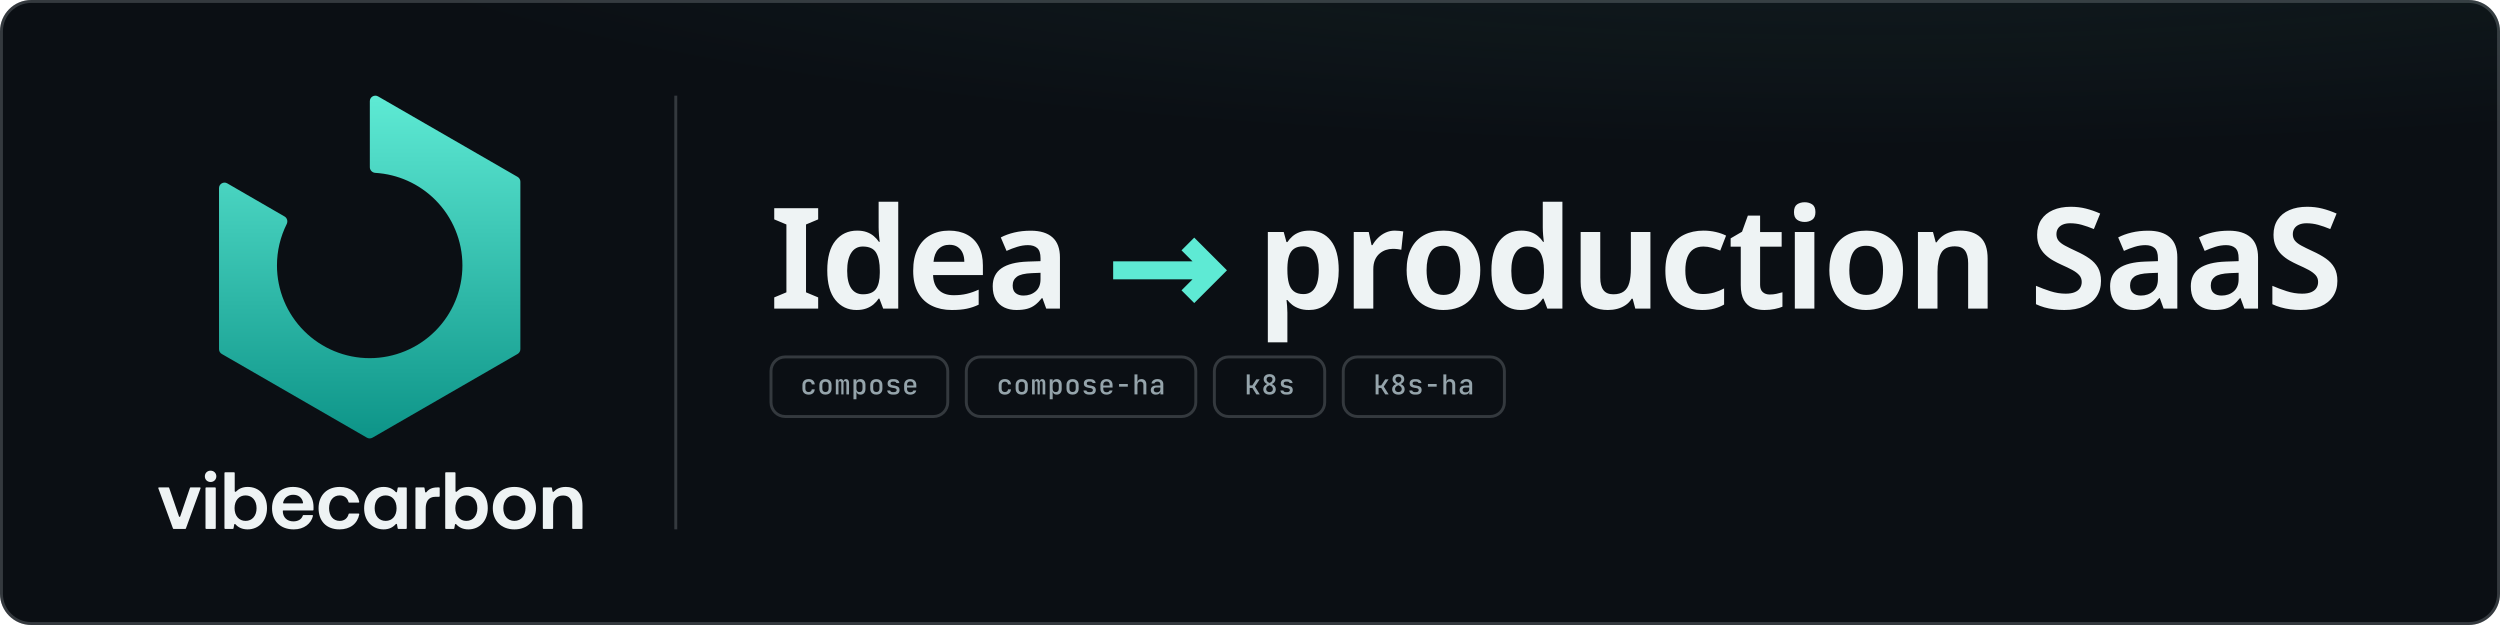
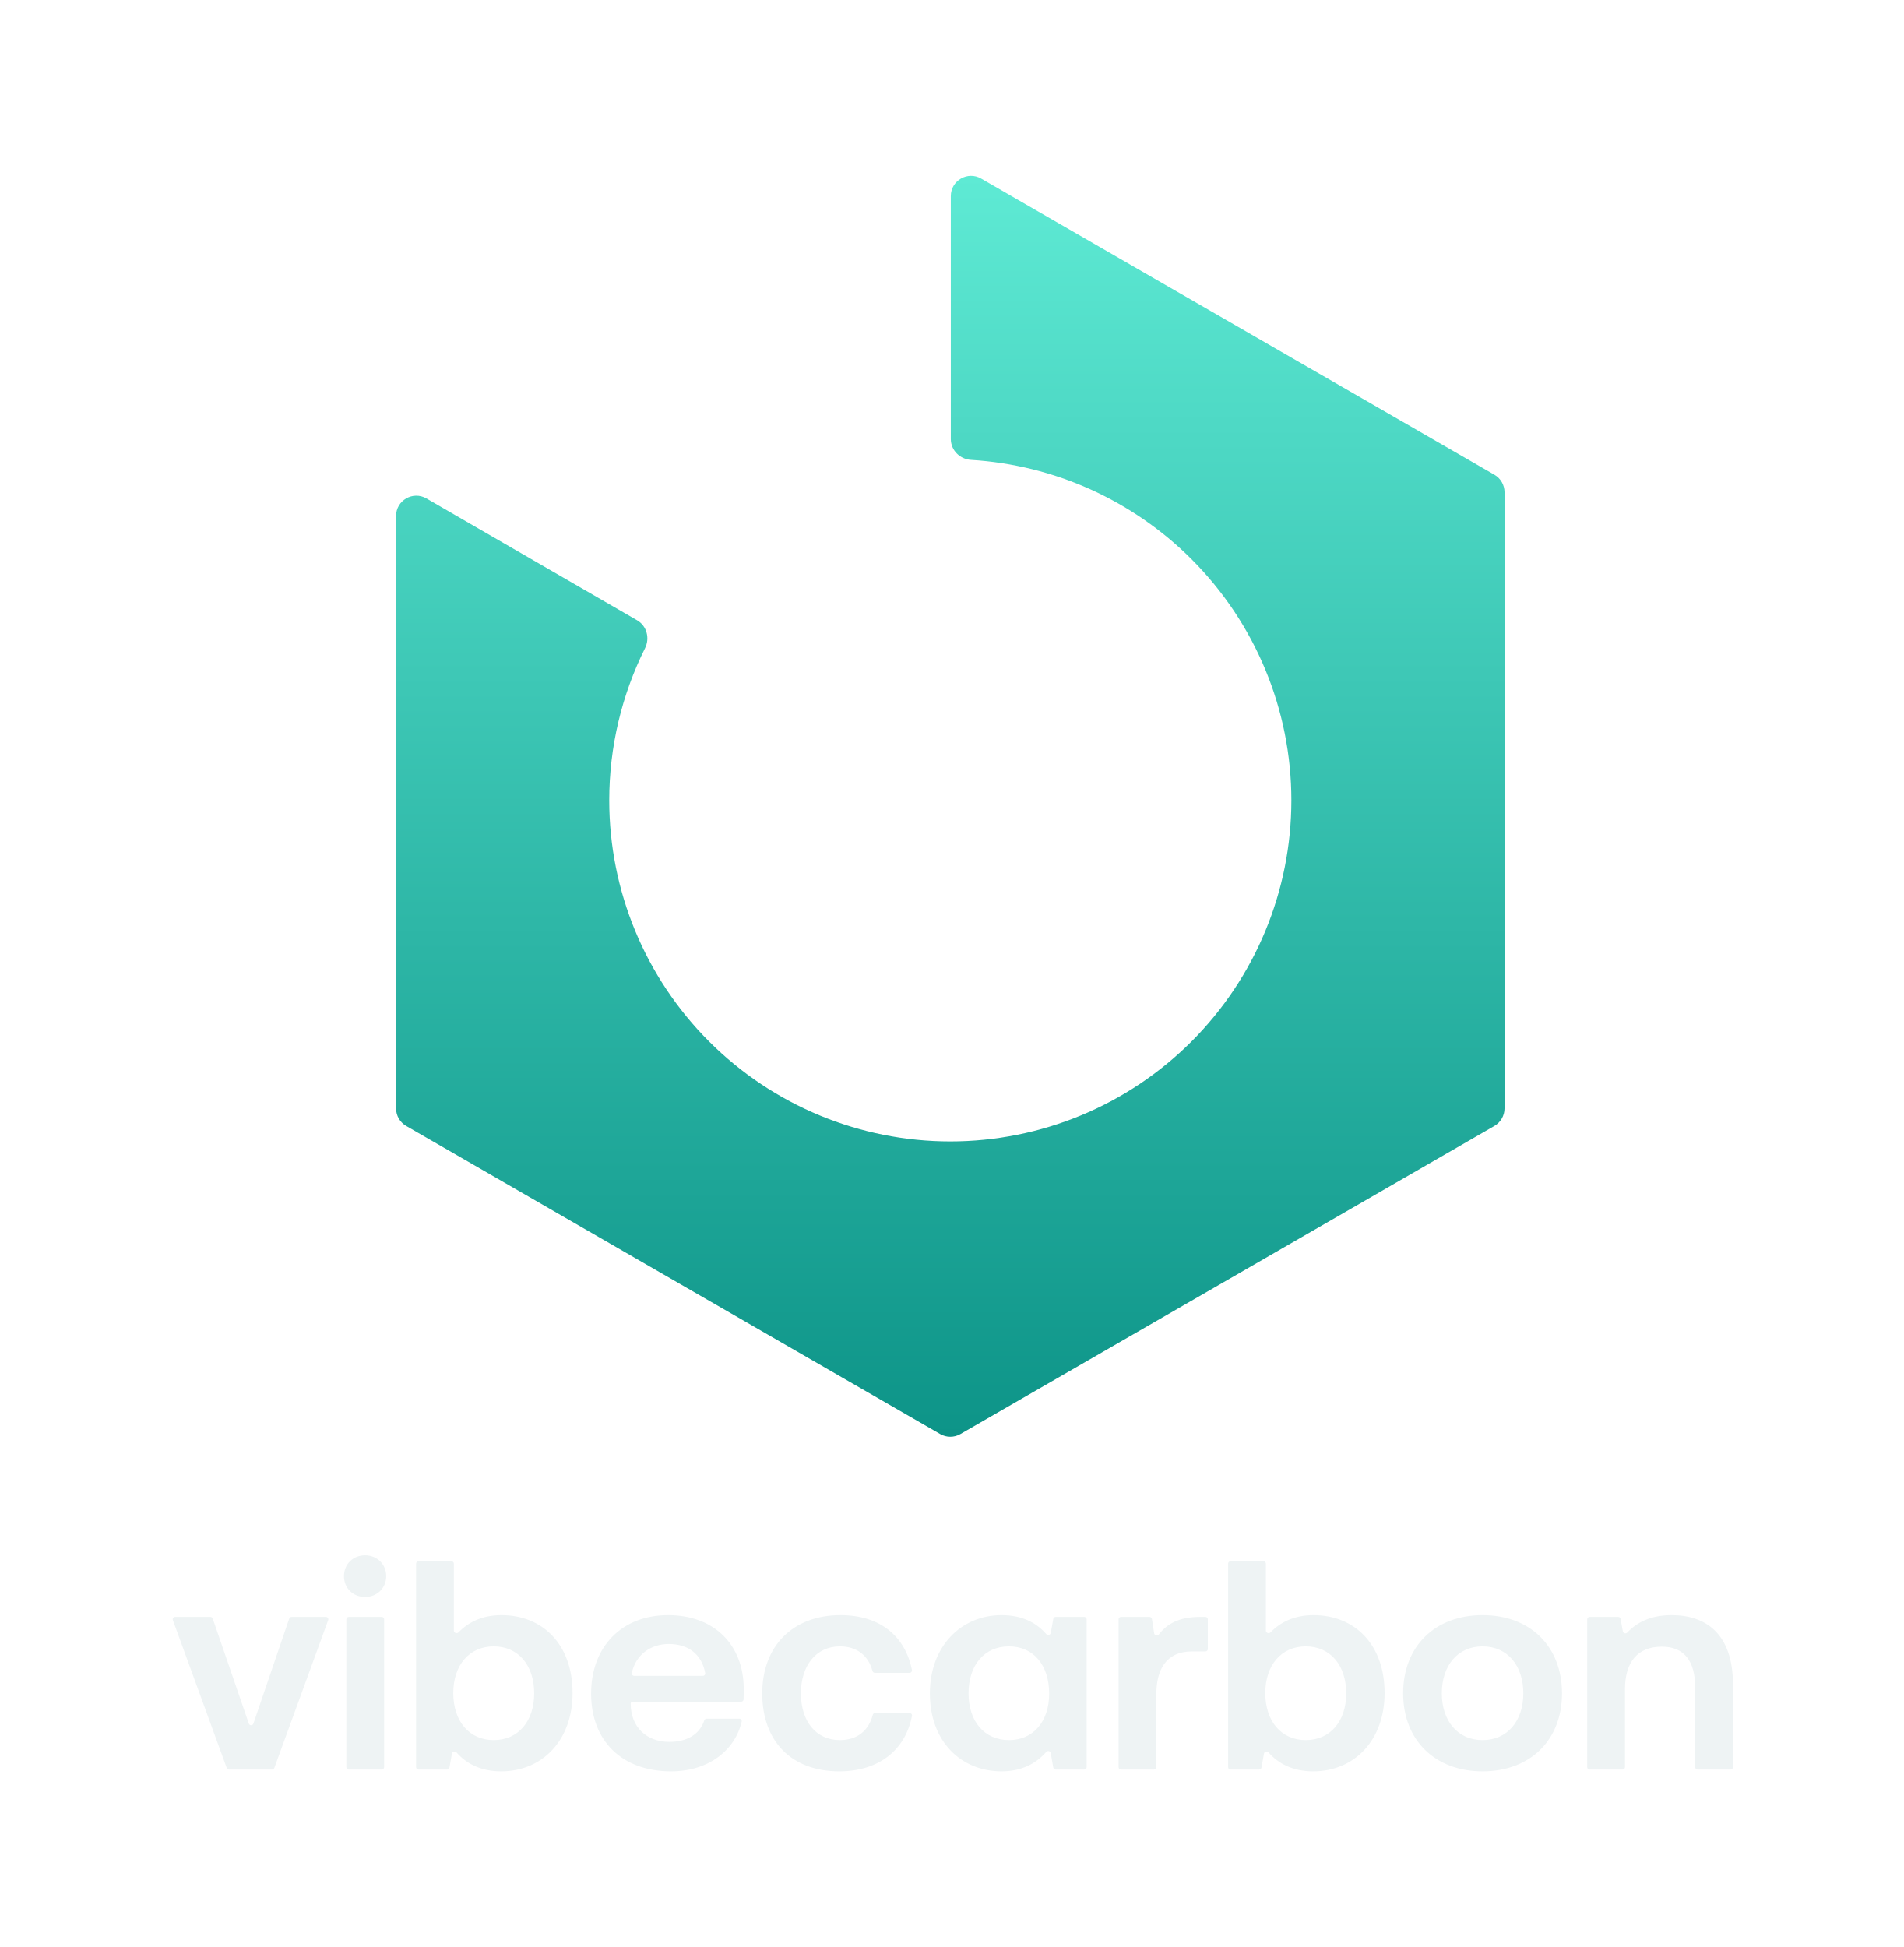
- <svg xmlns="http://www.w3.org/2000/svg" width="1280" height="320" viewBox="0 0 1280 320" fill="none" role="img" aria-label="Vibecarbon - Idea to production SaaS. Deployment modes: compose, compose-ha, k8s, k8s-ha.">
+ <svg xmlns="http://www.w3.org/2000/svg" width="265" height="271" viewBox="0 0 265 271" fill="none" role="img" aria-label="Vibecarbon">
  <defs>
    <linearGradient id="vc-mark-dark" gradientUnits="userSpaceOnUse" x1="0" y1="7.411" x2="0" y2="1004.59">
      <stop stop-color="#5EEAD4" />
      <stop offset="1" stop-color="#0D9488" />
    </linearGradient>
-     <radialGradient id="vc-wash-dark" gradientUnits="userSpaceOnUse" cx="0" cy="0" r="1" gradientTransform="translate(960 -64) scale(1536 256)">
-       <stop offset="0" stop-color="#5EEAD4" stop-opacity="0.08" />
-       <stop offset="0.55" stop-color="#5EEAD4" stop-opacity="0" />
-     </radialGradient>
-     <clipPath id="vc-panel-dark">
-       <rect width="1280" height="320" rx="16" />
-     </clipPath>
  </defs>
-   <g clip-path="url(#vc-panel-dark)">
-     <rect width="1280" height="320" fill="#0B0F14" />
-     <rect width="1280" height="320" fill="url(#vc-wash-dark)" />
-   </g>
-   <rect x="0.75" y="0.75" width="1278.5" height="318.5" rx="15.25" stroke="#D7E3E6" stroke-opacity="0.2" stroke-width="1.5" fill="none" />
-   <g transform="translate(112.133 47.672) scale(0.176)">
+   <g transform="translate(55.133 23.172) scale(0.176)">
    <path d="M868.683 243.771C873.636 246.628 876.688 251.912 876.688 257.63V744.929C876.688 750.647 873.636 755.93 868.683 758.788L446.339 1002.45C441.391 1005.3 435.296 1005.3 430.348 1002.45L8.004 758.788C3.052 755.93 0 750.647 0 744.929V276.378C0 264.056 13.343 256.359 24.01 262.527L190.647 358.89C198.282 363.305 200.858 373.047 196.924 380.94C178.464 417.976 168.594 459.119 168.594 501.279C168.594 572.821 197.014 641.434 247.602 692.021C298.189 742.609 366.802 771.029 438.344 771.029C509.886 771.029 578.498 742.609 629.086 692.021C679.674 641.434 708.094 572.821 708.094 501.279C708.094 429.737 679.674 361.125 629.086 310.537C582.371 263.822 520.287 236.012 454.718 232.027C445.907 231.491 438.75 224.381 438.75 215.554V23.435C438.75 11.12 452.079 3.422 462.746 9.576L868.683 243.771Z" fill="url(#vc-mark-dark)" />
  </g>
-   <g transform="translate(31.465 238.924) scale(0.042)" fill="#EEF3F4">
+   <g transform="translate(-25.535 214.424) scale(0.042)" fill="#EEF3F4">
    <path d="M1366.98 758.92C1363.62 758.92 1360.62 756.818 1359.46 753.66L1180.91 263.842C1179.01 258.623 1182.88 253.102 1188.43 253.102H1305.39C1308.8 253.102 1311.84 255.271 1312.95 258.501L1432.67 606.681C1435.15 613.888 1445.34 613.876 1447.8 606.663L1566.59 258.519C1567.7 255.279 1570.74 253.102 1574.16 253.102H1688.15C1693.7 253.102 1697.57 258.623 1695.66 263.842L1517.12 753.66C1515.96 756.818 1512.96 758.92 1509.6 758.92H1366.98Z" />
    <path d="M1763.91 758.92C1759.49 758.92 1755.91 755.338 1755.91 750.92V261.102C1755.91 256.684 1759.49 253.102 1763.91 253.102H1873.13C1877.55 253.102 1881.13 256.684 1881.13 261.102V750.92C1881.13 755.338 1877.55 758.92 1873.13 758.92H1763.91ZM1818.03 187.04C1777.6 187.04 1748.02 157.46 1748.02 118.02C1748.02 78.58 1777.6 49 1818.03 49C1857.47 49 1888.04 78.58 1888.04 118.02C1888.04 157.46 1857.47 187.04 1818.03 187.04Z" />
    <path d="M2269 764.836C2201.91 764.836 2153.3 739.429 2121.13 702.222C2116.46 696.826 2107.13 698.971 2105.88 705.993L2097.63 752.323C2096.95 756.14 2093.63 758.92 2089.75 758.92H1995.01C1990.59 758.92 1987.01 755.338 1987.01 750.92V76.72C1987.01 72.302 1990.59 68.72 1995.01 68.72H2104.23C2108.65 68.72 2112.23 72.302 2112.23 76.72V298.558C2112.23 306.201 2122.28 309.773 2127.6 304.285C2159.95 270.932 2205.97 247.186 2269.99 247.186C2406.06 247.186 2505.64 343.814 2505.64 505.518C2505.64 661.306 2406.06 764.836 2269 764.836ZM2244.35 661.306C2325.2 661.306 2378.45 599.188 2378.45 506.504C2378.45 412.834 2325.2 350.716 2244.35 350.716C2163.5 350.716 2110.26 412.834 2110.26 505.518C2110.26 599.188 2163.5 661.306 2244.35 661.306Z" />
    <path d="M2832.33 764.836C2667.67 764.836 2567.1 662.292 2567.1 507.49C2567.1 350.716 2669.64 247.186 2822.47 247.186C2971.36 247.186 3072.92 341.842 3072.92 492.7C3072.92 503.334 3072.92 514.647 3072.35 526.639C3072.16 530.846 3068.66 534.112 3064.45 534.112H2704.15C2700.88 534.112 2698.24 536.761 2698.24 540.028C2698.24 617.922 2750.49 667.222 2826.42 667.222C2885.04 667.222 2927.35 641.829 2942.02 596.261C2943.14 592.793 2946.29 590.314 2949.94 590.314H3058.48C3063.44 590.314 3067.22 594.795 3066.14 599.64C3045.5 691.905 2959.22 764.836 2832.33 764.836ZM2701.87 439.185C2700.84 443.964 2704.6 448.33 2709.49 448.33H2937.6C2942.43 448.33 2946.17 444.061 2945.29 439.314C2933.7 376.993 2889.41 342.828 2824.44 342.828C2764.31 342.828 2714.92 378.645 2701.87 439.185Z" />
    <path d="M3389.61 764.836C3230.87 764.836 3134.24 665.25 3134.24 506.504C3134.24 349.73 3235.8 247.186 3393.56 247.186C3524.1 247.186 3607.93 316.338 3630.47 429.168C3631.44 434.016 3627.67 438.47 3622.73 438.47H3507.48C3503.71 438.47 3500.48 435.836 3499.52 432.199C3486.16 381.668 3448.43 350.716 3391.59 350.716C3312.71 350.716 3262.42 414.806 3262.42 506.504C3262.42 598.202 3311.72 661.306 3391.59 661.306C3449.41 661.306 3487.19 629.409 3500.53 577.881C3501.48 574.229 3504.71 571.58 3508.49 571.58H3622.82C3627.73 571.58 3631.49 575.983 3630.56 580.809C3608.73 694.688 3520.22 764.836 3389.61 764.836Z" />
    <path d="M3927.45 764.836C3793.36 764.836 3689.83 666.236 3689.83 506.504C3689.83 350.716 3793.36 247.186 3927.45 247.186C3994.76 247.186 4042.7 271.986 4075.38 309.905C4080.03 315.295 4089.31 313.151 4090.56 306.146L4098.83 259.699C4099.51 255.882 4102.83 253.102 4106.71 253.102H4201.45C4205.87 253.102 4209.45 256.684 4209.45 261.102V750.92C4209.45 755.338 4205.87 758.92 4201.45 758.92H4106.72C4102.84 758.92 4099.51 756.13 4098.84 752.304L4090.41 704.325C4089.2 697.4 4080.13 695.195 4075.49 700.478C4042.28 738.288 3995.02 764.836 3927.45 764.836ZM3952.1 661.306C4032.96 661.306 4085.21 599.188 4085.21 507.49C4085.21 412.834 4032.96 350.716 3952.1 350.716C3870.27 350.716 3818.01 412.834 3818.01 506.504C3818.01 599.188 3870.27 661.306 3952.1 661.306Z" />
    <path d="M4323.28 758.92C4318.86 758.92 4315.28 755.338 4315.28 750.92V261.102C4315.28 256.684 4318.86 253.102 4323.28 253.102H4417.87C4421.81 253.102 4425.17 255.975 4425.78 259.87L4433.21 307.536C4434.35 314.889 4444.31 316.992 4448.87 311.112C4475.34 276.986 4514.34 253.102 4584.45 253.102H4603.08C4607.49 253.102 4611.08 256.684 4611.08 261.102V359.478C4611.08 363.896 4607.49 367.478 4603.08 367.478H4558.82C4471.06 367.478 4440.5 430.582 4440.5 508.476V750.92C4440.5 755.338 4436.92 758.92 4432.5 758.92H4323.28Z" />
    <path d="M4960.28 764.836C4893.19 764.836 4844.58 739.429 4812.41 702.221C4807.74 696.826 4798.41 698.971 4797.16 705.993L4788.91 752.323C4788.23 756.14 4784.91 758.92 4781.03 758.92H4686.29C4681.87 758.92 4678.29 755.338 4678.29 750.92V76.72C4678.29 72.302 4681.87 68.72 4686.29 68.72H4795.51C4799.93 68.72 4803.51 72.302 4803.51 76.72V298.558C4803.51 306.201 4813.56 309.773 4818.88 304.285C4851.22 270.932 4897.25 247.186 4961.27 247.186C5097.34 247.186 5196.92 343.814 5196.92 505.518C5196.92 661.306 5097.34 764.836 4960.28 764.836ZM4935.63 661.306C5016.48 661.306 5069.73 599.188 5069.73 506.504C5069.73 412.834 5016.48 350.716 4935.63 350.716C4854.78 350.716 4801.54 412.834 4801.54 505.518C4801.54 599.188 4854.78 661.306 4935.63 661.306Z" />
    <path d="M5521.64 764.836C5363.88 764.836 5258.38 661.306 5258.38 506.504C5258.38 350.716 5363.88 247.186 5521.64 247.186C5679.4 247.186 5784.9 350.716 5784.9 506.504C5784.9 661.306 5679.4 764.836 5521.64 764.836ZM5521.64 661.306C5604.46 661.306 5656.72 597.216 5656.72 506.504C5656.72 414.806 5604.46 350.716 5521.64 350.716C5438.81 350.716 5386.56 414.806 5386.56 506.504C5386.56 597.216 5438.81 661.306 5521.64 661.306Z" />
    <path d="M5876.42 758.92C5872 758.92 5868.42 755.338 5868.42 750.92V261.102C5868.42 256.684 5872 253.102 5876.42 253.102H5971.19C5975.05 253.102 5978.37 255.867 5979.06 259.671L5986.55 300.893C5987.78 307.645 5996.5 309.909 6001.22 304.93C6032.56 271.903 6077.75 247.186 6148.44 247.186C6258.87 247.186 6351.56 306.346 6351.56 477.91V750.92C6351.56 755.338 6347.98 758.92 6343.56 758.92H6234.34C6229.92 758.92 6226.34 755.338 6226.34 750.92V487.77C6226.34 398.044 6188.87 351.702 6115.9 351.702C6036.04 351.702 5993.64 401.988 5993.64 492.7V750.92C5993.64 755.338 5990.06 758.92 5985.64 758.92H5876.42Z" />
  </g>
-   <path d="M346 48.98V271.02" stroke="#D7E3E6" stroke-opacity="0.2" stroke-width="1.5" />
-   <path fill="#EEF3F4" d="M418.9 158H396.41V152.27L402.64 149.67V114.93L396.41 112.32V106.59H418.9V112.32L412.68 114.93V149.67L418.9 152.27ZM438.55 158.72Q431.88 158.72 427.72 153.59Q423.56 148.46 423.56 138.46Q423.56 128.38 427.77 123.23Q431.99 118.08 438.83 118.08Q441.68 118.08 443.77 118.84Q445.86 119.59 447.4 120.91Q448.95 122.22 450.03 123.84H450.4Q450.22 122.62 450.04 120.37Q449.86 118.13 449.86 116.34V103.28H459.9V158H452.19L450.25 152.89H449.86Q448.81 154.51 447.26 155.82Q445.71 157.14 443.57 157.93Q441.43 158.72 438.55 158.72ZM441.83 150.68Q446.56 150.68 448.5 147.96Q450.43 145.24 450.46 139.68V138.56Q450.46 132.61 448.6 129.42Q446.74 126.22 441.73 126.22Q437.93 126.22 435.84 129.46Q433.75 132.69 433.75 138.63Q433.75 144.58 435.84 147.63Q437.93 150.68 441.83 150.68ZM485.9 118.08Q491.3 118.08 495.18 120.17Q499.06 122.26 501.15 126.24Q503.24 130.21 503.24 135.9V140.85H477.74Q477.88 145.7 480.59 148.42Q483.29 151.15 488.27 151.15Q491.98 151.15 494.95 150.44Q497.92 149.74 501.08 148.3V155.99Q498.17 157.39 495.02 158.05Q491.87 158.72 487.3 158.72Q481.55 158.72 477.09 156.54Q472.62 154.36 470.09 149.88Q467.55 145.4 467.55 138.67Q467.55 131.91 469.85 127.34Q472.16 122.76 476.29 120.42Q480.43 118.08 485.9 118.08ZM486.11 125.33Q482.61 125.33 480.48 127.55Q478.35 129.78 477.96 134.03H493.73Q493.73 131.47 492.88 129.54Q492.03 127.61 490.35 126.47Q488.68 125.33 486.11 125.33ZM527.76 118.12Q535.06 118.12 538.88 121.54Q542.69 124.95 542.69 131.79V158H535.66L533.72 152.63H533.43Q531.78 154.72 530.01 156.09Q528.25 157.46 525.96 158.09Q523.68 158.72 520.4 158.72Q516.94 158.72 514.19 157.41Q511.44 156.09 509.85 153.4Q508.27 150.7 508.27 146.56Q508.27 140.48 512.75 137.36Q517.23 134.25 526.17 133.93L532.75 133.71V132.26Q532.75 128.51 531.06 127.01Q529.36 125.51 526.33 125.51Q523.63 125.51 520.82 126.38Q518.01 127.24 515.35 128.46L512.41 121.57Q515.39 119.99 519.29 119.05Q523.19 118.12 527.76 118.12ZM528.31 139.85Q522.82 140.07 520.66 141.67Q518.49 143.28 518.49 146.2Q518.49 148.84 520.02 150.08Q521.56 151.33 524.01 151.33Q527.73 151.33 530.24 149.18Q532.75 147.03 532.75 142.95V139.67ZM670.45 118.08Q677.33 118.08 681.38 123.21Q685.43 128.34 685.43 138.31Q685.43 144.97 683.49 149.54Q681.54 154.11 678.12 156.42Q674.7 158.72 670.2 158.72Q667.32 158.72 665.19 157.96Q663.06 157.21 661.6 156.05Q660.15 154.9 659.14 153.6H658.7Q658.85 154.9 658.99 156.63Q659.14 158.36 659.14 160.08V175.28H649.13V118.8H657.27L658.67 123.95H659.14Q660.22 122.33 661.73 121Q663.24 119.67 665.39 118.87Q667.53 118.08 670.45 118.08ZM667.3 126.12Q664.34 126.12 662.57 127.35Q660.8 128.57 660 130.99Q659.21 133.41 659.14 137.12V138.28Q659.14 142.24 659.88 144.99Q660.62 147.73 662.44 149.15Q664.27 150.58 667.41 150.58Q670.04 150.58 671.78 149.11Q673.51 147.65 674.36 144.89Q675.21 142.13 675.21 138.2Q675.21 132.26 673.24 129.19Q671.27 126.12 667.3 126.12ZM714.11 118.08Q715.23 118.08 716.47 118.21Q717.71 118.33 718.47 118.51L717.47 127.87Q716.64 127.69 715.56 127.55Q714.48 127.41 713.04 127.41Q711.27 127.41 709.52 128Q707.77 128.6 706.32 129.85Q704.86 131.09 703.99 133.08Q703.13 135.06 703.13 137.91V158H693.12V118.8H700.8L702.23 125.5H702.7Q703.85 123.45 705.58 121.76Q707.31 120.06 709.49 119.07Q711.66 118.08 714.11 118.08ZM757.9 138.31Q757.9 143.21 756.59 147Q755.27 150.8 752.81 153.41Q750.34 156.02 746.83 157.37Q743.33 158.72 738.94 158.72Q734.87 158.72 731.43 157.37Q728 156.02 725.5 153.41Q723 150.8 721.59 147Q720.19 143.21 720.19 138.31Q720.19 131.8 722.48 127.3Q724.76 122.8 729.01 120.44Q733.25 118.08 739.15 118.08Q744.66 118.08 748.87 120.44Q753.08 122.8 755.49 127.3Q757.9 131.8 757.9 138.31ZM730.41 138.31Q730.41 142.28 731.3 145.14Q732.18 148.01 734.12 149.51Q736.05 151 739.08 151Q742.11 151 744.01 149.51Q745.91 148.01 746.79 145.14Q747.68 142.28 747.68 138.31Q747.68 134.31 746.77 131.53Q745.87 128.76 743.97 127.29Q742.08 125.83 739.01 125.83Q734.49 125.83 732.45 129.08Q730.41 132.33 730.41 138.31ZM778.59 158.72Q771.93 158.72 767.77 153.59Q763.61 148.46 763.61 138.46Q763.61 128.38 767.82 123.23Q772.03 118.08 778.88 118.08Q781.72 118.08 783.81 118.84Q785.9 119.59 787.45 120.91Q789 122.22 790.08 123.84H790.44Q790.26 122.62 790.08 120.37Q789.9 118.13 789.9 116.34V103.28H799.95V158H792.23L790.3 152.89H789.9Q788.86 154.51 787.31 155.82Q785.76 157.14 783.62 157.93Q781.47 158.72 778.59 158.72ZM781.88 150.68Q786.61 150.68 788.54 147.96Q790.47 145.24 790.51 139.68V138.56Q790.51 132.61 788.65 129.42Q786.79 126.22 781.77 126.22Q777.98 126.22 775.89 129.46Q773.79 132.69 773.79 138.63Q773.79 144.58 775.89 147.63Q777.98 150.68 781.88 150.68ZM845.01 118.8V158H837.26L835.93 152.96H835.39Q834.17 154.98 832.24 156.25Q830.32 157.53 828.03 158.13Q825.74 158.72 823.26 158.72Q819.01 158.72 815.86 157.23Q812.71 155.73 811 152.57Q809.29 149.4 809.29 144.39V118.8H819.33V142.11Q819.33 146.36 820.94 148.52Q822.55 150.68 826.01 150.68Q829.48 150.68 831.45 149.17Q833.41 147.66 834.21 144.72Q835 141.79 835 137.57V118.8ZM871.42 158.72Q865.84 158.72 861.61 156.6Q857.38 154.47 855.03 150.01Q852.67 145.55 852.67 138.6Q852.67 131.4 855.22 126.88Q857.78 122.37 862.17 120.22Q866.56 118.08 872.17 118.08Q875.48 118.08 878.48 118.78Q881.48 119.48 883.75 120.63L880.77 128.31Q878.68 127.45 876.47 126.84Q874.25 126.23 872.1 126.23Q869.1 126.23 867.04 127.6Q864.99 128.97 863.94 131.69Q862.89 134.42 862.89 138.53Q862.89 142.57 863.96 145.23Q865.02 147.9 867.04 149.22Q869.06 150.54 871.95 150.54Q875.01 150.54 877.71 149.75Q880.4 148.96 882.74 147.67V155.92Q880.55 157.21 877.83 157.97Q875.12 158.72 871.42 158.72ZM906.1 150.79Q907.84 150.79 909.47 150.45Q911.09 150.11 912.61 149.65V157.04Q911.02 157.72 908.6 158.22Q906.17 158.72 903.39 158.72Q899.96 158.72 897.22 157.59Q894.49 156.46 892.88 153.66Q891.27 150.86 891.27 145.89V126.29H886.09V122.04L891.92 118.64L894.91 110.38H901.17V118.82H912.21V126.29H901.17V145.86Q901.17 148.34 902.54 149.57Q903.91 150.79 906.1 150.79ZM928.96 118.8V158H918.95V118.8ZM924.01 103.55Q926.19 103.55 927.85 104.64Q929.5 105.74 929.5 108.61Q929.5 111.38 927.85 112.51Q926.19 113.64 924.01 113.64Q921.71 113.64 920.11 112.51Q918.52 111.38 918.52 108.61Q918.52 105.74 920.11 104.64Q921.71 103.55 924.01 103.55ZM974.33 138.31Q974.33 143.21 973.02 147Q971.7 150.8 969.24 153.41Q966.77 156.02 963.27 157.37Q959.76 158.72 955.37 158.72Q951.3 158.72 947.87 157.37Q944.43 156.02 941.93 153.41Q939.43 150.8 938.03 147Q936.62 143.21 936.62 138.31Q936.62 131.8 938.91 127.3Q941.19 122.8 945.44 120.44Q949.68 118.08 955.58 118.08Q961.09 118.08 965.3 120.44Q969.51 122.8 971.92 127.3Q974.33 131.8 974.33 138.31ZM946.85 138.31Q946.85 142.28 947.73 145.14Q948.62 148.01 950.55 149.51Q952.48 151 955.51 151Q958.54 151 960.44 149.51Q962.34 148.01 963.22 145.14Q964.11 142.28 964.11 138.31Q964.11 134.31 963.2 131.53Q962.3 128.76 960.41 127.29Q958.51 125.83 955.44 125.83Q950.93 125.83 948.89 129.08Q946.85 132.33 946.85 138.31ZM1003.7 118.08Q1010.25 118.08 1013.96 121.48Q1017.67 124.88 1017.67 132.48V158H1007.69V134.77Q1007.69 130.44 1006.06 128.28Q1004.43 126.12 1000.94 126.12Q995.78 126.12 993.89 129.51Q991.99 132.9 991.99 139.27V158H981.98V118.8H989.69L991.1 124.06H991.53Q992.83 122.11 994.66 120.78Q996.5 119.45 998.78 118.77Q1001.07 118.08 1003.7 118.08ZM1075.71 143.84Q1075.71 148.39 1073.48 151.74Q1071.24 155.09 1067.05 156.9Q1062.85 158.72 1056.88 158.72Q1054.18 158.72 1051.61 158.37Q1049.04 158.03 1046.73 157.37Q1044.42 156.71 1042.42 155.75V146.34Q1045.89 147.84 1049.8 149.1Q1053.71 150.36 1057.64 150.36Q1060.52 150.36 1062.32 149.58Q1064.12 148.81 1064.98 147.46Q1065.84 146.12 1065.84 144.36Q1065.84 142.3 1064.55 140.87Q1063.27 139.43 1060.96 138.19Q1058.66 136.95 1055.44 135.53Q1053.35 134.59 1051.19 133.36Q1049.03 132.14 1047.17 130.37Q1045.31 128.59 1044.16 126.12Q1043.01 123.64 1043.01 120.2Q1043.01 115.69 1045.12 112.48Q1047.24 109.27 1051.13 107.57Q1055.01 105.87 1060.24 105.87Q1064.31 105.87 1067.93 106.78Q1071.55 107.69 1075.3 109.34L1072.06 117.28Q1068.69 115.89 1065.82 115.1Q1062.96 114.31 1059.92 114.31Q1057.68 114.31 1056.1 115.01Q1054.52 115.71 1053.71 116.96Q1052.89 118.22 1052.89 119.92Q1052.89 121.87 1053.97 123.22Q1055.05 124.57 1057.26 125.76Q1059.48 126.96 1062.89 128.54Q1066.96 130.37 1069.8 132.37Q1072.64 134.36 1074.18 137.08Q1075.71 139.81 1075.71 143.84ZM1099.86 118.12Q1107.17 118.12 1110.98 121.54Q1114.79 124.95 1114.79 131.79V158H1107.76L1105.82 152.63H1105.53Q1103.88 154.72 1102.11 156.09Q1100.35 157.46 1098.06 158.09Q1095.78 158.72 1092.5 158.72Q1089.05 158.72 1086.29 157.41Q1083.54 156.09 1081.95 153.4Q1080.37 150.7 1080.37 146.56Q1080.37 140.48 1084.85 137.36Q1089.33 134.25 1098.27 133.93L1104.86 133.71V132.26Q1104.86 128.51 1103.16 127.01Q1101.46 125.51 1098.43 125.51Q1095.73 125.51 1092.92 126.38Q1090.11 127.24 1087.45 128.46L1084.51 121.57Q1087.49 119.99 1091.4 119.05Q1095.3 118.12 1099.86 118.12ZM1100.41 139.85Q1094.92 140.07 1092.76 141.67Q1090.59 143.28 1090.59 146.2Q1090.59 148.84 1092.13 150.08Q1093.66 151.33 1096.12 151.33Q1099.84 151.33 1102.35 149.18Q1104.85 147.03 1104.85 142.95V139.67ZM1141.19 118.12Q1148.49 118.12 1152.31 121.54Q1156.12 124.95 1156.12 131.79V158H1149.09L1147.15 152.63H1146.86Q1145.21 154.72 1143.44 156.09Q1141.68 157.46 1139.39 158.09Q1137.11 158.72 1133.83 158.72Q1130.37 158.72 1127.62 157.41Q1124.87 156.09 1123.28 153.4Q1121.7 150.7 1121.7 146.56Q1121.7 140.48 1126.18 137.36Q1130.66 134.25 1139.6 133.93L1146.18 133.71V132.26Q1146.18 128.51 1144.49 127.01Q1142.79 125.51 1139.76 125.51Q1137.06 125.51 1134.25 126.38Q1131.44 127.24 1128.78 128.46L1125.84 121.57Q1128.82 119.99 1132.72 119.05Q1136.62 118.12 1141.19 118.12ZM1141.74 139.85Q1136.25 140.07 1134.09 141.67Q1131.92 143.28 1131.92 146.2Q1131.92 148.84 1133.45 150.08Q1134.99 151.33 1137.44 151.33Q1141.16 151.33 1143.67 149.18Q1146.18 147.03 1146.18 142.95V139.67ZM1196.74 143.84Q1196.74 148.39 1194.51 151.74Q1192.28 155.09 1188.08 156.9Q1183.88 158.72 1177.91 158.72Q1175.21 158.72 1172.64 158.37Q1170.07 158.03 1167.76 157.37Q1165.46 156.71 1163.45 155.75V146.34Q1166.92 147.84 1170.83 149.1Q1174.74 150.36 1178.67 150.36Q1181.55 150.36 1183.35 149.58Q1185.16 148.81 1186.01 147.46Q1186.87 146.12 1186.87 144.36Q1186.87 142.3 1185.59 140.87Q1184.3 139.43 1182 138.19Q1179.69 136.95 1176.47 135.53Q1174.38 134.59 1172.22 133.36Q1170.06 132.14 1168.2 130.37Q1166.34 128.59 1165.19 126.12Q1164.04 123.64 1164.04 120.2Q1164.04 115.69 1166.16 112.48Q1168.27 109.27 1172.16 107.57Q1176.04 105.87 1181.27 105.87Q1185.35 105.87 1188.96 106.78Q1192.58 107.69 1196.33 109.34L1193.09 117.28Q1189.73 115.89 1186.86 115.1Q1183.99 114.31 1180.95 114.31Q1178.71 114.31 1177.13 115.01Q1175.56 115.71 1174.74 116.96Q1173.92 118.22 1173.92 119.92Q1173.92 121.87 1175 123.22Q1176.08 124.57 1178.3 125.76Q1180.51 126.96 1183.93 128.54Q1188 130.37 1190.84 132.37Q1193.68 134.36 1195.21 137.08Q1196.74 139.81 1196.74 143.84Z" />
-   <path d="M569.936 138.416H621.686 M608.186 124.916L621.686 138.416L608.186 151.916" stroke="#5EEAD4" stroke-width="9.21" stroke-linecap="butt" stroke-linejoin="miter" />
-   <rect x="394.75" y="182.75" width="90.5" height="30.5" rx="7.25" stroke="#D7E3E6" stroke-opacity="0.2" stroke-width="1.5" fill="none" />
-   <rect x="494.75" y="182.75" width="117.5" height="30.5" rx="7.25" stroke="#D7E3E6" stroke-opacity="0.2" stroke-width="1.5" fill="none" />
-   <rect x="621.75" y="182.75" width="56.5" height="30.5" rx="7.25" stroke="#D7E3E6" stroke-opacity="0.2" stroke-width="1.5" fill="none" />
-   <rect x="687.75" y="182.75" width="82.5" height="30.5" rx="7.25" stroke="#D7E3E6" stroke-opacity="0.2" stroke-width="1.5" fill="none" />
-   <path fill="#95A4AB" d="M414.01 202.06Q413.06 202.06 412.34 201.7Q411.63 201.34 411.24 200.67Q410.85 199.99 410.85 199.08V197.06Q410.85 196.13 411.24 195.47Q411.63 194.8 412.34 194.44Q413.06 194.08 414.01 194.08Q415.4 194.08 416.24 194.81Q417.08 195.54 417.13 196.8H415.62Q415.58 196.14 415.15 195.77Q414.73 195.41 414.01 195.41Q413.24 195.41 412.8 195.83Q412.36 196.26 412.36 197.05V199.08Q412.36 199.87 412.8 200.3Q413.24 200.73 414.01 200.73Q414.73 200.73 415.15 200.36Q415.58 200 415.62 199.34H417.13Q417.08 200.6 416.24 201.33Q415.4 202.06 414.01 202.06ZM422.64 202.04Q421.69 202.04 420.99 201.68Q420.29 201.32 419.91 200.65Q419.53 199.97 419.53 199.06V197.08Q419.53 196.16 419.91 195.49Q420.29 194.82 420.99 194.46Q421.69 194.1 422.64 194.1Q423.6 194.1 424.29 194.46Q424.99 194.82 425.37 195.49Q425.75 196.16 425.75 197.07V199.06Q425.75 199.97 425.37 200.65Q424.99 201.32 424.29 201.68Q423.6 202.04 422.64 202.04ZM422.64 200.71Q423.4 200.71 423.82 200.29Q424.24 199.87 424.24 199.06V197.08Q424.24 196.27 423.82 195.85Q423.4 195.43 422.64 195.43Q421.89 195.43 421.46 195.85Q421.04 196.27 421.04 197.08V199.06Q421.04 199.87 421.46 200.29Q421.89 200.71 422.64 200.71ZM427.94 201.92V194.22H429.21V195.2H429.49L429.27 195.5Q429.27 194.85 429.63 194.46Q429.98 194.08 430.56 194.08Q431.19 194.08 431.54 194.57Q431.88 195.06 431.88 195.92L431.54 195.2H432.07L431.85 195.5Q431.85 194.85 432.21 194.46Q432.57 194.08 433.16 194.08Q433.88 194.08 434.29 194.62Q434.7 195.16 434.7 196.06V201.92H433.35V196.09Q433.35 195.66 433.16 195.42Q432.98 195.18 432.62 195.18Q432.28 195.18 432.09 195.42Q431.89 195.65 431.89 196.08V201.92H430.75V196.09Q430.75 195.65 430.56 195.42Q430.37 195.18 430.01 195.18Q429.66 195.18 429.48 195.42Q429.3 195.65 429.3 196.08V201.92ZM436.98 204.44V194.22H438.47V195.69H438.79L438.47 196.04Q438.47 195.13 439.04 194.6Q439.61 194.08 440.56 194.08Q441.72 194.08 442.42 194.86Q443.11 195.64 443.11 196.98V199.15Q443.11 200.04 442.8 200.69Q442.48 201.35 441.92 201.7Q441.35 202.06 440.56 202.06Q439.62 202.06 439.05 201.53Q438.47 201 438.47 200.1L438.79 200.45H438.45L438.49 202.24V204.44ZM440.04 200.75Q440.78 200.75 441.19 200.32Q441.6 199.89 441.6 199.08V197.06Q441.6 196.25 441.19 195.82Q440.78 195.39 440.04 195.39Q439.33 195.39 438.91 195.83Q438.49 196.27 438.49 197.06V199.08Q438.49 199.87 438.91 200.31Q439.33 200.75 440.04 200.75ZM448.68 202.04Q447.73 202.04 447.03 201.68Q446.33 201.32 445.95 200.65Q445.57 199.97 445.57 199.06V197.08Q445.57 196.16 445.95 195.49Q446.33 194.82 447.03 194.46Q447.73 194.1 448.68 194.1Q449.64 194.1 450.33 194.46Q451.03 194.82 451.41 195.49Q451.79 196.16 451.79 197.07V199.06Q451.79 199.97 451.41 200.65Q451.03 201.32 450.33 201.68Q449.64 202.04 448.68 202.04ZM448.68 200.71Q449.44 200.71 449.86 200.29Q450.28 199.87 450.28 199.06V197.08Q450.28 196.27 449.86 195.85Q449.44 195.43 448.68 195.43Q447.93 195.43 447.5 195.85Q447.08 196.27 447.08 197.08V199.06Q447.08 199.87 447.5 200.29Q447.93 200.71 448.68 200.71ZM457.1 202.04Q456.26 202.04 455.64 201.78Q455.02 201.52 454.66 201.04Q454.3 200.57 454.25 199.93H455.76Q455.82 200.31 456.17 200.54Q456.52 200.77 457.1 200.77H457.69Q458.38 200.77 458.73 200.49Q459.08 200.22 459.08 199.75Q459.08 199.3 458.76 199.05Q458.45 198.79 457.84 198.7L456.84 198.55Q455.62 198.36 455.03 197.84Q454.45 197.33 454.45 196.32Q454.45 195.26 455.14 194.68Q455.83 194.1 457.2 194.1H457.73Q458.93 194.1 459.65 194.65Q460.37 195.19 460.47 196.12H458.96Q458.9 195.78 458.58 195.58Q458.26 195.37 457.73 195.37H457.2Q456.54 195.37 456.24 195.61Q455.94 195.85 455.94 196.33Q455.94 196.76 456.2 196.97Q456.46 197.17 457.02 197.26L458.04 197.42Q459.35 197.61 459.96 198.15Q460.57 198.68 460.57 199.71Q460.57 200.81 459.85 201.43Q459.13 202.04 457.69 202.04ZM466.04 202.06Q465.1 202.06 464.4 201.69Q463.69 201.32 463.31 200.65Q462.93 199.97 462.93 199.08V197.06Q462.93 196.16 463.31 195.49Q463.69 194.82 464.4 194.45Q465.1 194.08 466.04 194.08Q466.99 194.08 467.69 194.45Q468.39 194.82 468.77 195.49Q469.15 196.16 469.15 197.06V198.43H464.39V199.08Q464.39 199.93 464.82 200.38Q465.24 200.83 466.05 200.83Q466.71 200.83 467.11 200.6Q467.52 200.37 467.62 199.92H469.11Q468.95 200.9 468.11 201.48Q467.27 202.06 466.04 202.06ZM467.69 197.52V197.05Q467.69 196.2 467.27 195.75Q466.86 195.29 466.04 195.29Q465.24 195.29 464.81 195.75Q464.39 196.21 464.39 197.06V197.41L467.8 197.4ZM514.49 202.06Q513.54 202.06 512.82 201.7Q512.11 201.34 511.72 200.67Q511.33 199.99 511.33 199.08V197.06Q511.33 196.13 511.72 195.47Q512.11 194.8 512.82 194.44Q513.54 194.08 514.49 194.08Q515.88 194.08 516.72 194.81Q517.56 195.54 517.61 196.8H516.1Q516.06 196.14 515.63 195.77Q515.21 195.41 514.49 195.41Q513.72 195.41 513.28 195.83Q512.84 196.26 512.84 197.05V199.08Q512.84 199.87 513.28 200.3Q513.72 200.73 514.49 200.73Q515.21 200.73 515.63 200.36Q516.06 200 516.1 199.34H517.61Q517.56 200.6 516.72 201.33Q515.88 202.06 514.49 202.06ZM523.12 202.04Q522.17 202.04 521.47 201.68Q520.77 201.32 520.39 200.65Q520.01 199.97 520.01 199.06V197.08Q520.01 196.16 520.39 195.49Q520.77 194.82 521.47 194.46Q522.17 194.1 523.12 194.1Q524.08 194.1 524.77 194.46Q525.47 194.82 525.85 195.49Q526.23 196.16 526.23 197.07V199.06Q526.23 199.97 525.85 200.65Q525.47 201.32 524.77 201.68Q524.08 202.04 523.12 202.04ZM523.12 200.71Q523.88 200.71 524.3 200.29Q524.72 199.87 524.72 199.06V197.08Q524.72 196.27 524.3 195.85Q523.88 195.43 523.12 195.43Q522.37 195.43 521.94 195.85Q521.52 196.27 521.52 197.08V199.06Q521.52 199.87 521.94 200.29Q522.37 200.71 523.12 200.71ZM528.42 201.92V194.22H529.69V195.2H529.97L529.75 195.5Q529.75 194.85 530.11 194.46Q530.46 194.08 531.04 194.08Q531.67 194.08 532.02 194.57Q532.36 195.06 532.36 195.92L532.02 195.2H532.55L532.33 195.5Q532.33 194.85 532.69 194.46Q533.05 194.08 533.64 194.08Q534.36 194.08 534.77 194.62Q535.18 195.16 535.18 196.06V201.92H533.83V196.09Q533.83 195.66 533.64 195.42Q533.46 195.18 533.1 195.18Q532.76 195.18 532.57 195.42Q532.37 195.65 532.37 196.08V201.92H531.23V196.09Q531.23 195.65 531.04 195.42Q530.85 195.18 530.49 195.18Q530.14 195.18 529.96 195.42Q529.78 195.65 529.78 196.08V201.92ZM537.46 204.44V194.22H538.95V195.69H539.27L538.95 196.04Q538.95 195.13 539.52 194.6Q540.09 194.08 541.04 194.08Q542.2 194.08 542.9 194.86Q543.59 195.64 543.59 196.98V199.15Q543.59 200.04 543.28 200.69Q542.96 201.35 542.4 201.7Q541.83 202.06 541.04 202.06Q540.1 202.06 539.53 201.53Q538.95 201 538.95 200.1L539.27 200.45H538.93L538.97 202.24V204.44ZM540.52 200.75Q541.26 200.75 541.67 200.32Q542.08 199.89 542.08 199.08V197.06Q542.08 196.25 541.67 195.82Q541.26 195.39 540.52 195.39Q539.81 195.39 539.39 195.83Q538.97 196.27 538.97 197.06V199.08Q538.97 199.87 539.39 200.31Q539.81 200.75 540.52 200.75ZM549.16 202.04Q548.21 202.04 547.51 201.68Q546.81 201.32 546.43 200.65Q546.05 199.97 546.05 199.06V197.08Q546.05 196.16 546.43 195.49Q546.81 194.82 547.51 194.46Q548.21 194.1 549.16 194.1Q550.12 194.1 550.81 194.46Q551.51 194.82 551.89 195.49Q552.27 196.16 552.27 197.07V199.06Q552.27 199.97 551.89 200.65Q551.51 201.32 550.81 201.68Q550.12 202.04 549.16 202.04ZM549.16 200.71Q549.92 200.71 550.34 200.29Q550.76 199.87 550.76 199.06V197.08Q550.76 196.27 550.34 195.85Q549.92 195.43 549.16 195.43Q548.41 195.43 547.98 195.85Q547.56 196.27 547.56 197.08V199.06Q547.56 199.87 547.98 200.29Q548.41 200.71 549.16 200.71ZM557.58 202.04Q556.74 202.04 556.12 201.78Q555.5 201.52 555.14 201.04Q554.78 200.57 554.73 199.93H556.24Q556.3 200.31 556.65 200.54Q557 200.77 557.58 200.77H558.17Q558.86 200.77 559.21 200.49Q559.56 200.22 559.56 199.75Q559.56 199.3 559.24 199.05Q558.93 198.79 558.32 198.7L557.32 198.55Q556.1 198.36 555.51 197.84Q554.93 197.33 554.93 196.32Q554.93 195.26 555.62 194.68Q556.31 194.1 557.68 194.1H558.21Q559.41 194.1 560.13 194.65Q560.85 195.19 560.95 196.12H559.44Q559.38 195.78 559.06 195.58Q558.74 195.37 558.21 195.37H557.68Q557.02 195.37 556.72 195.61Q556.42 195.85 556.42 196.33Q556.42 196.76 556.68 196.97Q556.94 197.17 557.5 197.26L558.52 197.42Q559.83 197.61 560.44 198.15Q561.05 198.68 561.05 199.71Q561.05 200.81 560.33 201.43Q559.61 202.04 558.17 202.04ZM566.52 202.06Q565.58 202.06 564.88 201.69Q564.17 201.32 563.79 200.65Q563.41 199.97 563.41 199.08V197.06Q563.41 196.16 563.79 195.49Q564.17 194.82 564.88 194.45Q565.58 194.08 566.52 194.08Q567.47 194.08 568.17 194.45Q568.87 194.82 569.25 195.49Q569.63 196.16 569.63 197.06V198.43H564.87V199.08Q564.87 199.93 565.3 200.38Q565.72 200.83 566.53 200.83Q567.19 200.83 567.59 200.6Q568 200.37 568.1 199.92H569.59Q569.43 200.9 568.59 201.48Q567.75 202.06 566.52 202.06ZM568.17 197.52V197.05Q568.17 196.2 567.75 195.75Q567.34 195.29 566.52 195.29Q565.72 195.29 565.29 195.75Q564.87 196.21 564.87 197.06V197.41L568.28 197.4ZM572.96 197.99V196.61H577.44V197.99ZM580.86 201.92V191.7H582.37V194.22L582.35 195.69H582.72L582.35 196.04Q582.35 195.11 582.9 194.6Q583.45 194.08 584.41 194.08Q585.56 194.08 586.25 194.81Q586.93 195.55 586.93 196.8V201.92H585.42V196.96Q585.42 196.21 585.01 195.79Q584.61 195.37 583.91 195.37Q583.19 195.37 582.78 195.81Q582.37 196.25 582.37 197.06V201.92ZM591.79 202.06Q590.59 202.06 589.9 201.43Q589.2 200.81 589.2 199.74Q589.2 198.64 589.93 198.02Q590.67 197.4 591.95 197.4H594.1V196.69Q594.1 196.06 593.7 195.71Q593.31 195.36 592.6 195.36Q591.98 195.36 591.56 195.63Q591.13 195.89 591.06 196.35H589.57Q589.7 195.31 590.53 194.7Q591.37 194.08 592.64 194.08Q594.01 194.08 594.81 194.78Q595.61 195.47 595.61 196.66V201.92H594.14V200.51H593.89L594.14 200.22Q594.14 201.07 593.5 201.56Q592.86 202.06 591.79 202.06ZM592.24 200.9Q593.06 200.9 593.58 200.49Q594.1 200.08 594.1 199.43V198.42H591.98Q591.4 198.42 591.06 198.74Q590.71 199.07 590.71 199.62Q590.71 200.22 591.12 200.56Q591.52 200.9 592.24 200.9ZM638.34 201.92V191.7H639.85V197.32H641.2L643.25 194.22H644.96L642.51 197.92L645.01 201.92H643.26L641.21 198.61H639.85V201.92ZM650 202.06Q649.02 202.06 648.31 201.72Q647.59 201.39 647.2 200.76Q646.8 200.14 646.8 199.31Q646.8 198.39 647.31 197.73Q647.82 197.07 648.87 196.58L650.33 195.9Q650.89 195.64 651.21 195.2Q651.52 194.75 651.52 194.22Q651.52 193.6 651.11 193.23Q650.7 192.86 650 192.86Q649.3 192.86 648.89 193.24Q648.48 193.61 648.48 194.23Q648.48 194.75 648.79 195.19Q649.1 195.63 649.63 195.89L651.09 196.56Q652.2 197.07 652.7 197.73Q653.2 198.4 653.2 199.31Q653.2 200.57 652.33 201.32Q651.47 202.06 650 202.06ZM650 200.75Q650.79 200.75 651.25 200.33Q651.71 199.92 651.71 199.24Q651.71 198.69 651.4 198.23Q651.09 197.76 650.54 197.5L649.03 196.78Q647.99 196.29 647.49 195.66Q646.99 195.03 646.99 194.16Q646.99 193.38 647.36 192.79Q647.73 192.2 648.4 191.87Q649.08 191.55 650 191.55Q650.92 191.55 651.6 191.87Q652.27 192.2 652.63 192.79Q653 193.38 653 194.16Q653 195.04 652.5 195.66Q652.01 196.28 650.95 196.79L649.43 197.51Q648.9 197.76 648.59 198.22Q648.29 198.68 648.29 199.22Q648.29 199.91 648.75 200.33Q649.21 200.75 650 200.75ZM658.42 202.04Q657.58 202.04 656.96 201.78Q656.34 201.52 655.98 201.04Q655.62 200.57 655.57 199.93H657.08Q657.14 200.31 657.49 200.54Q657.84 200.77 658.42 200.77H659.01Q659.7 200.77 660.05 200.49Q660.4 200.22 660.4 199.75Q660.4 199.3 660.08 199.05Q659.77 198.79 659.16 198.7L658.16 198.55Q656.94 198.36 656.35 197.84Q655.77 197.33 655.77 196.32Q655.77 195.26 656.46 194.68Q657.15 194.1 658.52 194.1H659.05Q660.25 194.1 660.97 194.65Q661.69 195.19 661.79 196.12H660.28Q660.22 195.78 659.9 195.58Q659.58 195.37 659.05 195.37H658.52Q657.86 195.37 657.56 195.61Q657.26 195.85 657.26 196.33Q657.26 196.76 657.52 196.97Q657.78 197.17 658.34 197.26L659.36 197.42Q660.67 197.61 661.28 198.15Q661.89 198.68 661.89 199.71Q661.89 200.81 661.17 201.43Q660.45 202.04 659.01 202.04ZM704.32 201.92V191.7H705.83V197.32H707.18L709.23 194.22H710.94L708.49 197.92L710.99 201.92H709.24L707.19 198.61H705.83V201.92ZM715.98 202.06Q715 202.06 714.29 201.72Q713.57 201.39 713.18 200.76Q712.78 200.14 712.78 199.31Q712.78 198.39 713.29 197.73Q713.8 197.07 714.85 196.58L716.31 195.9Q716.87 195.64 717.19 195.2Q717.5 194.75 717.5 194.22Q717.5 193.6 717.09 193.23Q716.68 192.86 715.98 192.86Q715.28 192.86 714.87 193.24Q714.46 193.61 714.46 194.23Q714.46 194.75 714.77 195.19Q715.08 195.63 715.61 195.89L717.07 196.56Q718.18 197.07 718.68 197.73Q719.18 198.4 719.18 199.31Q719.18 200.57 718.31 201.32Q717.45 202.06 715.98 202.06ZM715.98 200.75Q716.77 200.75 717.23 200.33Q717.69 199.92 717.69 199.24Q717.69 198.69 717.38 198.23Q717.07 197.76 716.52 197.5L715.01 196.78Q713.97 196.29 713.47 195.66Q712.97 195.03 712.97 194.16Q712.97 193.38 713.34 192.79Q713.71 192.2 714.38 191.87Q715.06 191.55 715.98 191.55Q716.9 191.55 717.58 191.87Q718.25 192.2 718.61 192.79Q718.98 193.38 718.98 194.16Q718.98 195.04 718.48 195.66Q717.99 196.28 716.93 196.79L715.41 197.51Q714.88 197.76 714.57 198.22Q714.27 198.68 714.27 199.22Q714.27 199.91 714.73 200.33Q715.19 200.75 715.98 200.75ZM724.4 202.04Q723.56 202.04 722.94 201.78Q722.32 201.52 721.96 201.04Q721.6 200.57 721.55 199.93H723.06Q723.12 200.31 723.47 200.54Q723.82 200.77 724.4 200.77H724.99Q725.68 200.77 726.03 200.49Q726.38 200.22 726.38 199.75Q726.38 199.3 726.06 199.05Q725.75 198.79 725.14 198.7L724.14 198.55Q722.92 198.36 722.33 197.84Q721.75 197.33 721.75 196.32Q721.75 195.26 722.44 194.68Q723.13 194.1 724.5 194.1H725.03Q726.23 194.1 726.95 194.65Q727.67 195.19 727.77 196.12H726.26Q726.2 195.78 725.88 195.58Q725.56 195.37 725.03 195.37H724.5Q723.84 195.37 723.54 195.61Q723.24 195.85 723.24 196.33Q723.24 196.76 723.5 196.97Q723.76 197.17 724.32 197.26L725.34 197.42Q726.65 197.61 727.26 198.15Q727.87 198.68 727.87 199.71Q727.87 200.81 727.15 201.43Q726.43 202.04 724.99 202.04ZM731.1 197.99V196.61H735.58V197.99ZM739 201.92V191.7H740.51V194.22L740.49 195.69H740.86L740.49 196.04Q740.49 195.11 741.04 194.6Q741.59 194.08 742.55 194.08Q743.7 194.08 744.39 194.81Q745.07 195.55 745.07 196.8V201.92H743.56V196.96Q743.56 196.21 743.15 195.79Q742.75 195.37 742.05 195.37Q741.33 195.37 740.92 195.81Q740.51 196.25 740.51 197.06V201.92ZM749.93 202.06Q748.73 202.06 748.04 201.43Q747.34 200.81 747.34 199.74Q747.34 198.64 748.07 198.02Q748.81 197.4 750.09 197.4H752.24V196.69Q752.24 196.06 751.84 195.71Q751.45 195.36 750.74 195.36Q750.12 195.36 749.7 195.63Q749.27 195.89 749.2 196.35H747.71Q747.84 195.31 748.67 194.7Q749.51 194.08 750.78 194.08Q752.15 194.08 752.95 194.78Q753.75 195.47 753.75 196.66V201.92H752.28V200.51H752.03L752.28 200.22Q752.28 201.07 751.64 201.56Q751 202.06 749.93 202.06ZM750.38 200.9Q751.2 200.9 751.72 200.49Q752.24 200.08 752.24 199.43V198.42H750.12Q749.54 198.42 749.2 198.74Q748.85 199.07 748.85 199.62Q748.85 200.22 749.26 200.56Q749.66 200.9 750.38 200.9Z" />
</svg>
